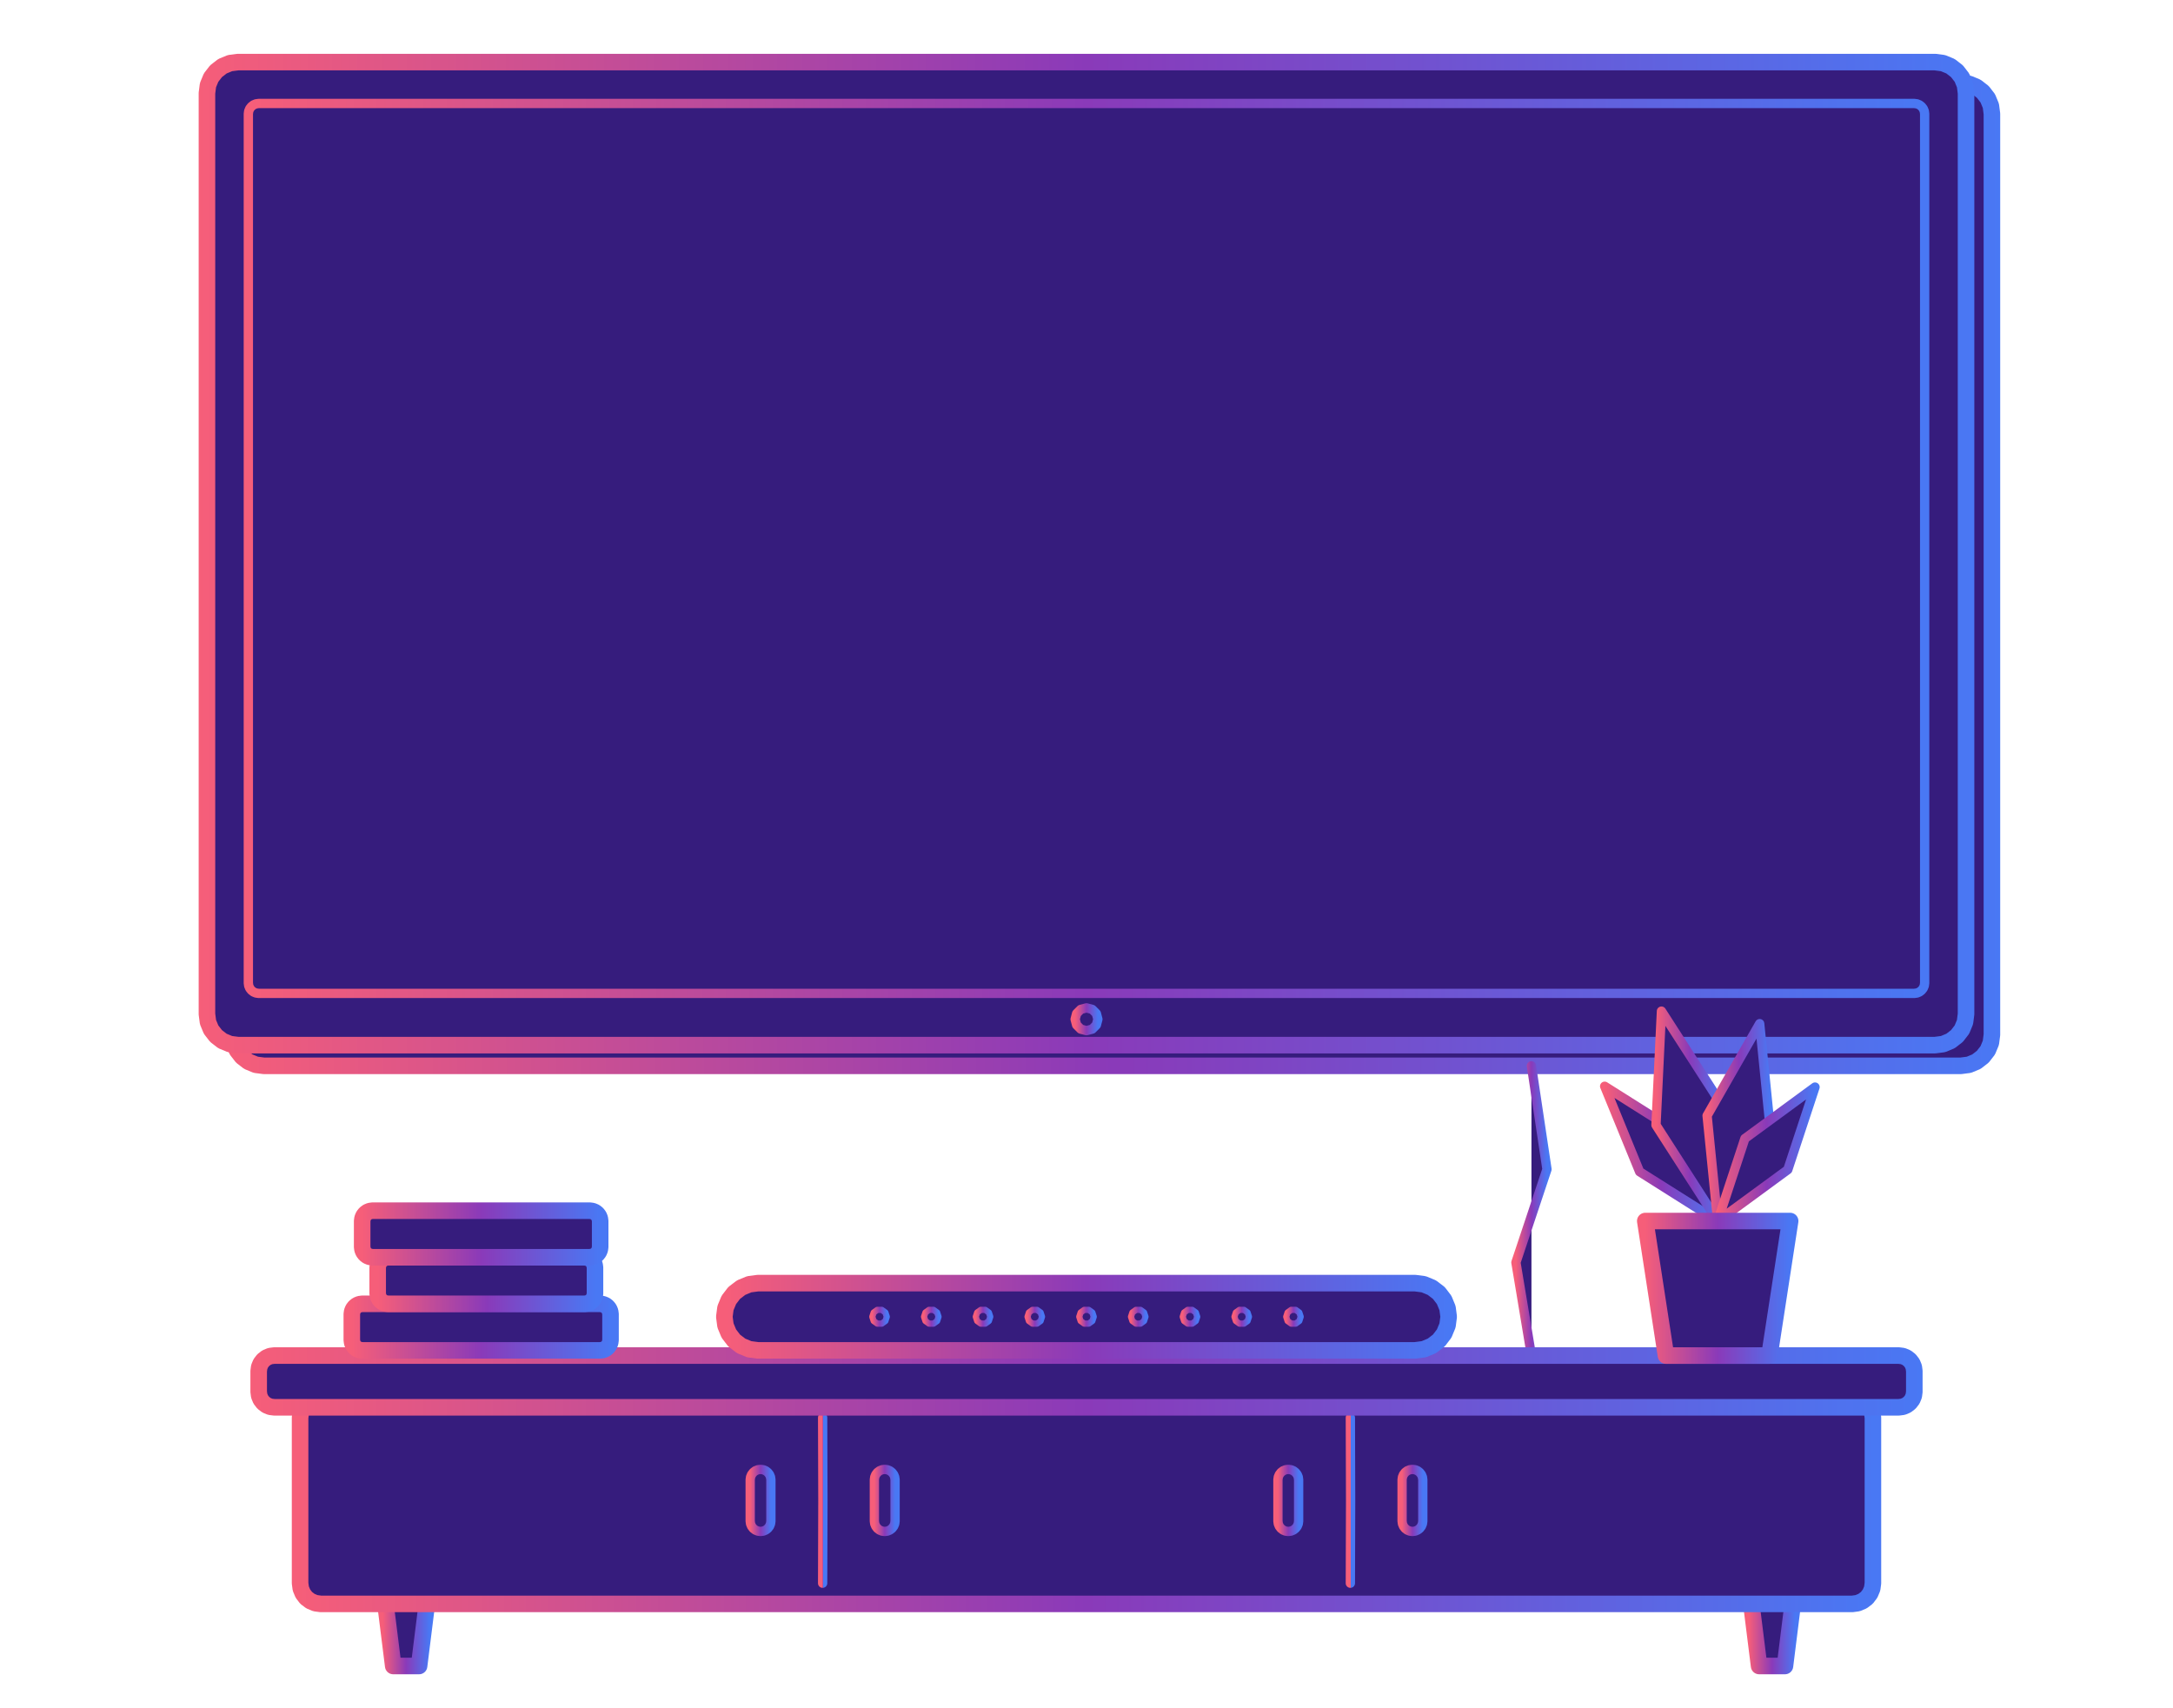
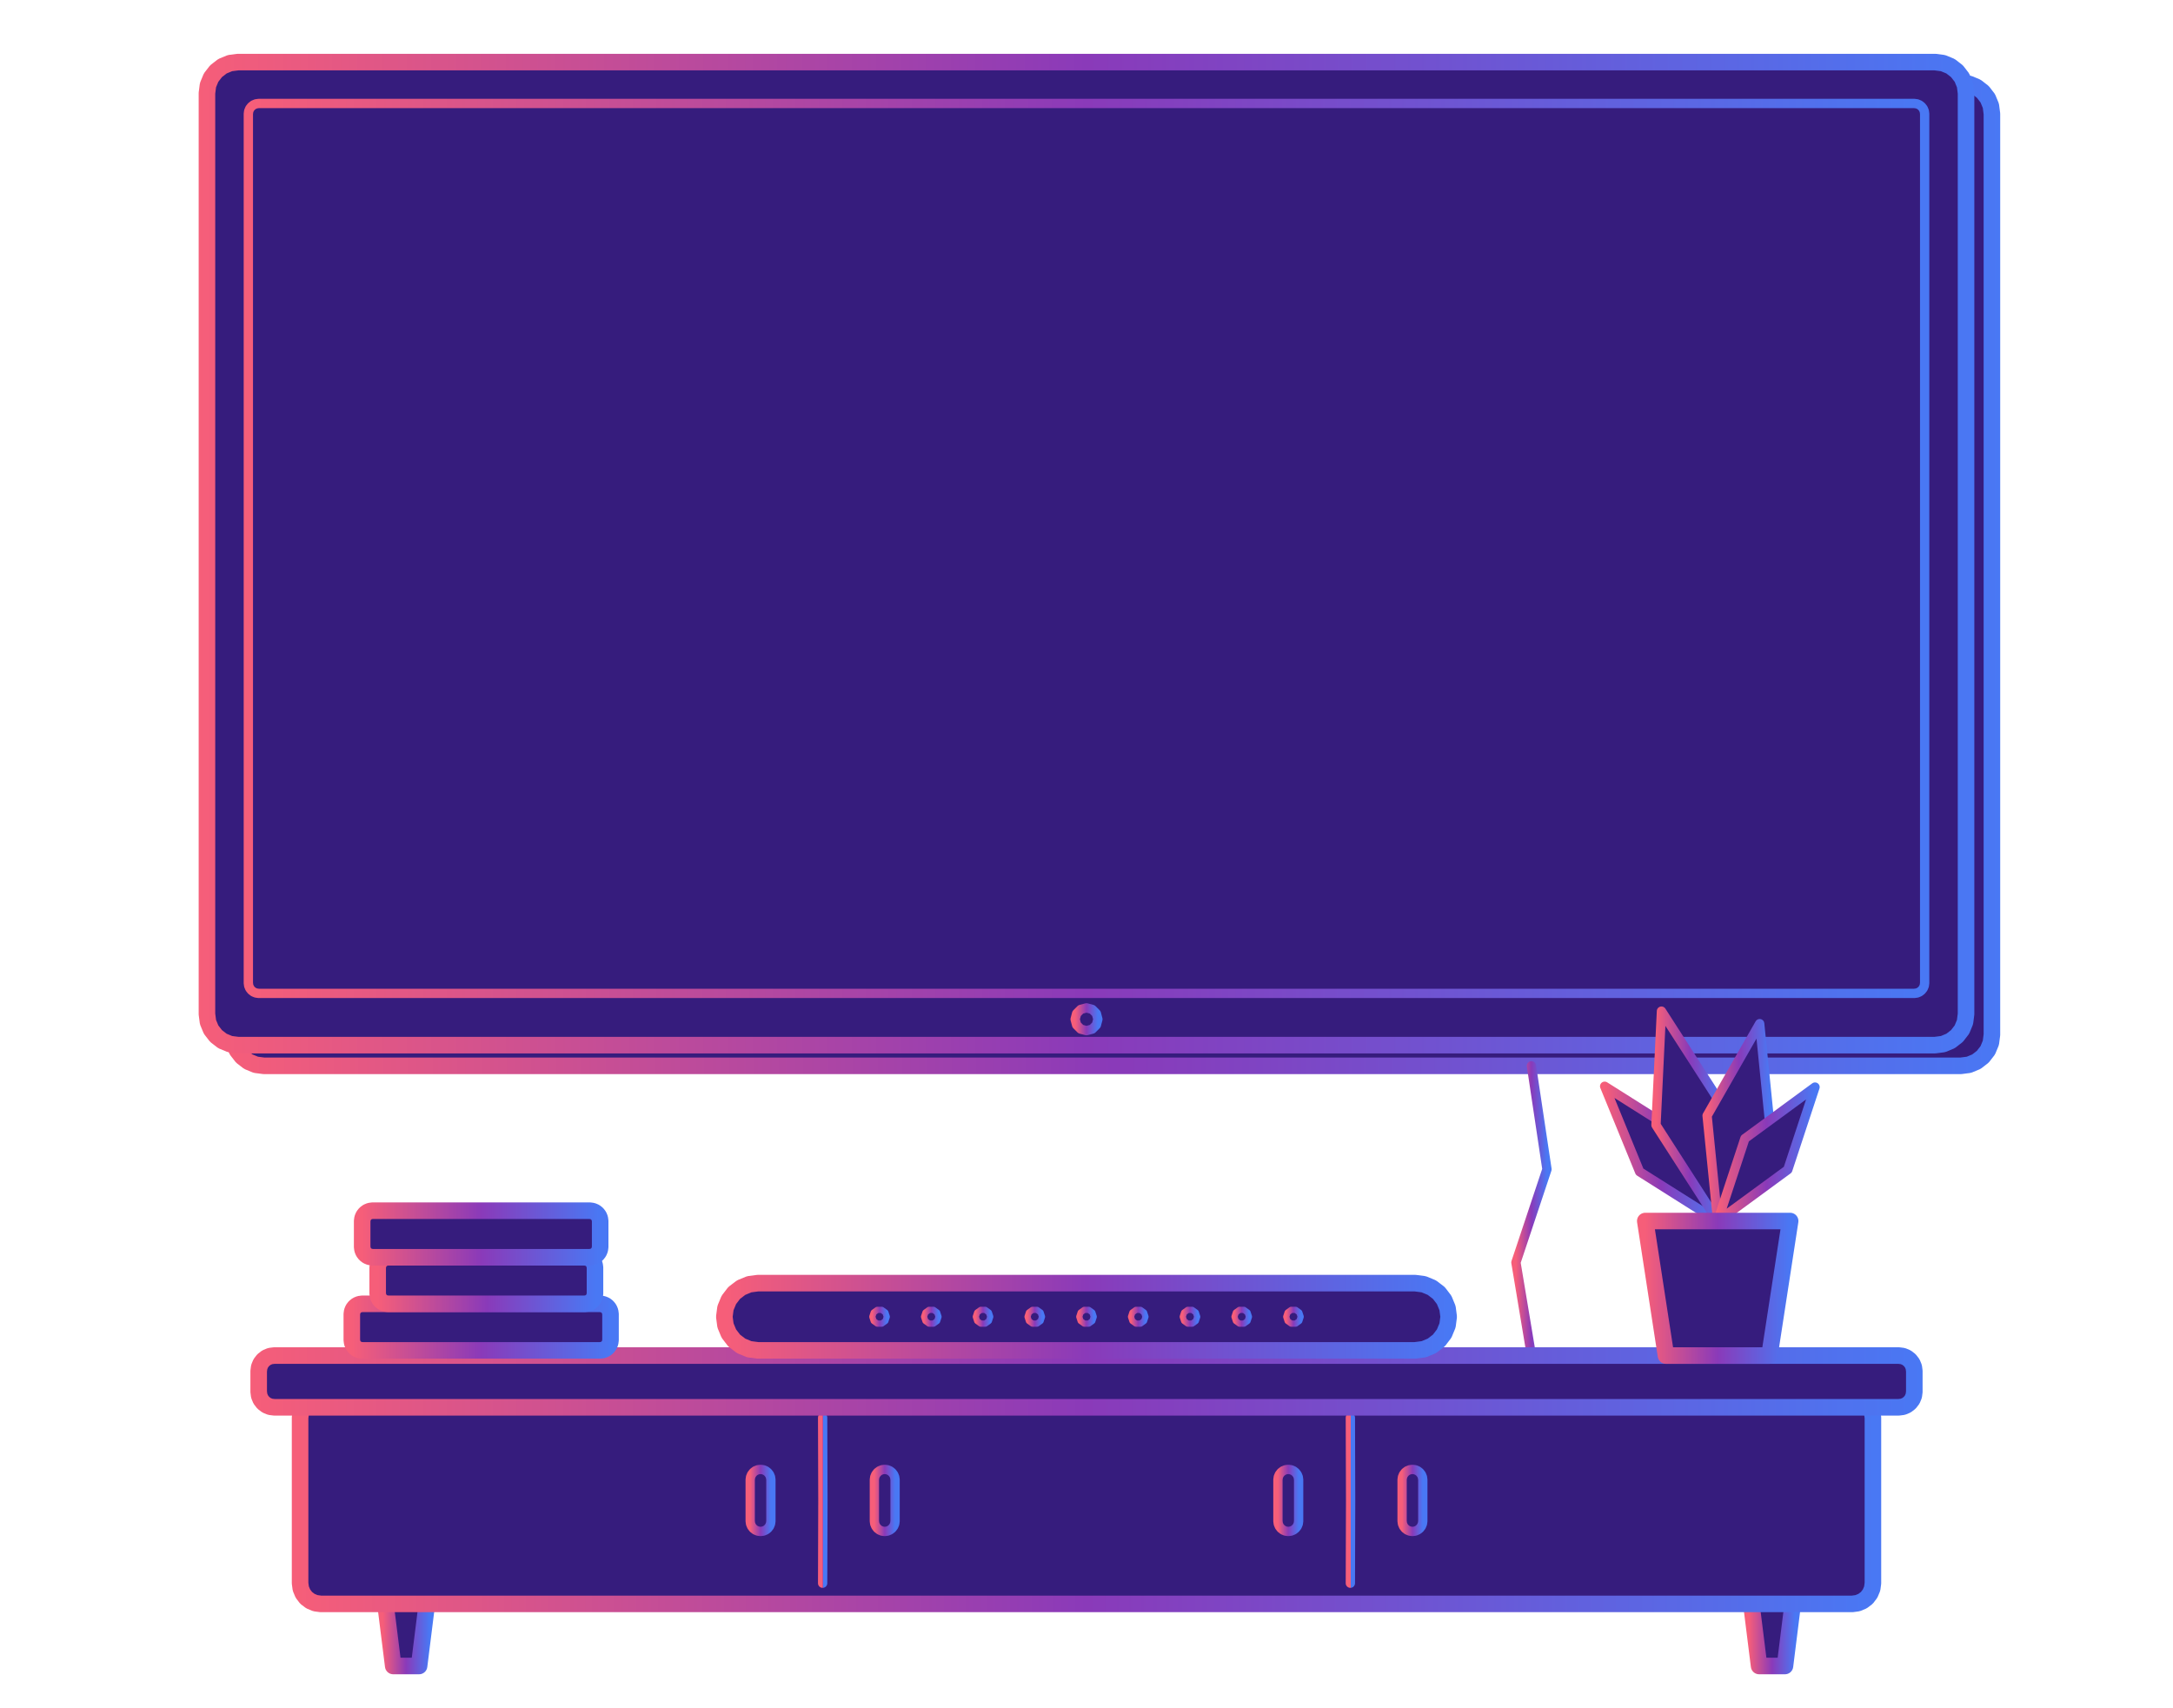
<svg xmlns="http://www.w3.org/2000/svg" viewBox="0 0 420 330">
  <defs>
    <linearGradient id="vaporwaveGrad" x1="0%" y1="0%" x2="100%" y2="0%">
      <stop offset="0%" stop-color="#f65e79" />
      <stop offset="50%" stop-color="#8a3ab9" />
      <stop offset="100%" stop-color="#4978f4" />
    </linearGradient>
  </defs>
  <path d="M 379.0,16.0 L 380.55,16.2 L 382.0,16.8 L 383.24,17.76 L 384.2,19.0 L 384.8,20.45 L 385.0,22.0 L 385.0,200.0 L 384.8,201.55 L 384.2,203.0 L 383.24,204.24 L 382.0,205.2 L 380.55,205.8 L 379.0,206.0 L 51.0,206.0 L 49.45,205.8 L 48.0,205.2 L 46.76,204.24 L 45.8,203.0 L 45.2,201.55 L 45.0,200.0 L 45.0,22.0 L 45.2,20.45 L 45.8,19.0 L 46.76,17.76 L 48.0,16.8 L 49.45,16.2 L 51.0,16.0 L 379.0,16.0" fill="#361c7d" fill-rule="nonzero" />
  <path d="M 379,16 L 380.55,16.2 L 382,16.8 L 383.24,17.76 L 384.2,19 L 384.8,20.45 L 385,22 L 385,200 L 384.8,201.55 L 384.2,203 L 383.24,204.24 L 382,205.2 L 380.55,205.8 L 379,206 L 51,206 L 49.45,205.8 L 48,205.2 L 46.76,204.24 L 45.8,203 L 45.2,201.55 L 45,200 L 45,22 L 45.2,20.45 L 45.8,19 L 46.76,17.76 L 48,16.8 L 49.45,16.2 L 51,16 Z" fill="none" stroke="url(#vaporwaveGrad)" stroke-width="3.2" stroke-linejoin="round" stroke-linecap="round" />
  <path d="M 374.0,12.0 L 375.55,12.2 L 377.0,12.8 L 378.24,13.76 L 379.2,15.0 L 379.8,16.45 L 380.0,18.0 L 380.0,196.0 L 379.8,197.55 L 379.2,199.0 L 378.24,200.24 L 377.0,201.2 L 375.55,201.8 L 374.0,202.0 L 46.0,202.0 L 44.45,201.8 L 43.0,201.2 L 41.76,200.24 L 40.8,199.0 L 40.2,197.55 L 40.0,196.0 L 40.0,18.0 L 40.2,16.45 L 40.8,15.0 L 41.76,13.76 L 43.0,12.8 L 44.45,12.2 L 46.0,12.0 L 374.0,12.0" fill="#361c7d" fill-rule="nonzero" />
  <path d="M 374,12 L 375.55,12.2 L 377,12.8 L 378.24,13.76 L 379.2,15 L 379.8,16.45 L 380,18 L 380,196 L 379.8,197.55 L 379.2,199 L 378.24,200.24 L 377,201.2 L 375.55,201.8 L 374,202 L 46,202 L 44.45,201.8 L 43,201.2 L 41.76,200.24 L 40.8,199 L 40.2,197.55 L 40,196 L 40,18 L 40.2,16.45 L 40.8,15 L 41.76,13.76 L 43,12.8 L 44.45,12.2 L 46,12 Z" fill="none" stroke="url(#vaporwaveGrad)" stroke-width="3.2" stroke-linejoin="round" stroke-linecap="round" />
  <path d="M 370.0,20.0 L 370.52,20.07 L 371.0,20.27 L 371.41,20.59 L 371.73,21.0 L 371.93,21.48 L 372.0,22.0 L 372.0,190.0 L 371.93,190.52 L 371.73,191.0 L 371.41,191.41 L 371.0,191.73 L 370.52,191.93 L 370.0,192.0 L 50.0,192.0 L 49.48,191.93 L 49.0,191.73 L 48.59,191.41 L 48.27,191.0 L 48.07,190.52 L 48.0,190.0 L 48.0,22.0 L 48.07,21.48 L 48.27,21.0 L 48.59,20.59 L 49.0,20.27 L 49.48,20.07 L 50.0,20.0 L 370.0,20.0" fill="#361c7d" fill-rule="nonzero" />
  <path d="M 370,20 L 370.52,20.07 L 371,20.27 L 371.41,20.59 L 371.73,21 L 371.93,21.48 L 372,22 L 372,190 L 371.93,190.52 L 371.73,191 L 371.41,191.41 L 371,191.73 L 370.52,191.93 L 370,192 L 50,192 L 49.48,191.93 L 49,191.73 L 48.59,191.41 L 48.27,191 L 48.07,190.52 L 48,190 L 48,22 L 48.07,21.48 L 48.27,21 L 48.59,20.59 L 49,20.27 L 49.48,20.07 L 50,20 Z" fill="none" stroke="url(#vaporwaveGrad)" stroke-width="1.8" stroke-linejoin="round" stroke-linecap="round" />
  <path d="M 212.2,197.0 L 211.91,198.1 L 211.1,198.91 L 210.0,199.2 L 208.9,198.91 L 208.09,198.1 L 207.8,197.0 L 208.09,195.9 L 208.9,195.09 L 210.0,194.8 L 211.1,195.09 L 211.91,195.9 L 212.2,197.0" fill="#361c7d" fill-rule="nonzero" />
  <path d="M 212.2,197 L 211.91,198.1 L 211.1,198.91 L 210,199.2 L 208.9,198.91 L 208.09,198.1 L 207.8,197 L 208.09,195.9 L 208.9,195.09 L 210,194.8 L 211.1,195.09 L 211.91,195.9 L 212.2,197 Z" fill="none" stroke="url(#vaporwaveGrad)" stroke-width="1.8" stroke-linejoin="round" stroke-linecap="round" />
-   <path d="M 296.0,206.0 L 299.0,226.0 L 293.0,244.0 L 296.0,262.0" fill="#361c7d" fill-rule="nonzero" />
  <path d="M 296,206 L 299,226 L 293,244 L 296,262" fill="none" stroke="url(#vaporwaveGrad)" stroke-width="1.8" stroke-linejoin="round" stroke-linecap="round" />
  <path d="M 74.0,306.0 L 83.0,306.0 L 81.0,322.0 L 76.0,322.0 L 74.0,306.0" fill="#361c7d" fill-rule="nonzero" />
  <path d="M 74,306 L 83,306 L 81,322 L 76,322 Z" fill="none" stroke="url(#vaporwaveGrad)" stroke-width="3.2" stroke-linejoin="round" stroke-linecap="round" />
  <path d="M 338.0,306.0 L 347.0,306.0 L 345.0,322.0 L 340.0,322.0 L 338.0,306.0" fill="#361c7d" fill-rule="nonzero" />
  <path d="M 338,306 L 347,306 L 345,322 L 340,322 Z" fill="none" stroke="url(#vaporwaveGrad)" stroke-width="3.2" stroke-linejoin="round" stroke-linecap="round" />
  <path d="M 358.0,270.0 L 359.04,270.14 L 360.0,270.54 L 360.83,271.17 L 361.46,272.0 L 361.86,272.96 L 362.0,274.0 L 362.0,306.0 L 361.86,307.04 L 361.46,308.0 L 360.83,308.83 L 360.0,309.46 L 359.04,309.86 L 358.0,310.0 L 62.0,310.0 L 60.96,309.86 L 60.0,309.46 L 59.17,308.83 L 58.54,308.0 L 58.14,307.04 L 58.0,306.0 L 58.0,274.0 L 58.14,272.96 L 58.54,272.0 L 59.17,271.17 L 60.0,270.54 L 60.96,270.14 L 62.0,270.0 L 358.0,270.0" fill="#361c7d" fill-rule="nonzero" />
  <path d="M 358,270 L 359.04,270.14 L 360,270.54 L 360.83,271.17 L 361.46,272 L 361.86,272.96 L 362,274 L 362,306 L 361.86,307.04 L 361.46,308 L 360.83,308.83 L 360,309.46 L 359.04,309.86 L 358,310 L 62,310 L 60.96,309.86 L 60,309.46 L 59.17,308.83 L 58.54,308 L 58.14,307.04 L 58,306 L 58,274 L 58.14,272.96 L 58.54,272 L 59.17,271.17 L 60,270.54 L 60.96,270.14 L 62,270 Z" fill="none" stroke="url(#vaporwaveGrad)" stroke-width="3.2" stroke-linejoin="round" stroke-linecap="round" />
-   <path d="M 159.0,274.0 L 159.05,290.05 L 159.0,306.0" fill="#361c7d" fill-rule="nonzero" />
  <path d="M 159,274 L 159.05,290.05 L 159,306" fill="none" stroke="url(#vaporwaveGrad)" stroke-width="1.8" stroke-linejoin="round" stroke-linecap="round" />
-   <path d="M 261.0,274.0 L 261.05,290.05 L 261.0,306.0" fill="#361c7d" fill-rule="nonzero" />
  <path d="M 261,274 L 261.05,290.05 L 261,306" fill="none" stroke="url(#vaporwaveGrad)" stroke-width="1.8" stroke-linejoin="round" stroke-linecap="round" />
  <path d="M 147.0,284.0 L 147.52,284.07 L 148.0,284.27 L 148.41,284.59 L 148.73,285.0 L 148.93,285.48 L 149.0,286.0 L 149.0,294.0 L 148.93,294.52 L 148.73,295.0 L 148.41,295.41 L 148.0,295.73 L 147.52,295.93 L 147.0,296.0 L 147.0,296.0 L 146.48,295.93 L 146.0,295.73 L 145.59,295.41 L 145.27,295.0 L 145.07,294.52 L 145.0,294.0 L 145.0,286.0 L 145.07,285.48 L 145.27,285.0 L 145.59,284.59 L 146.0,284.27 L 146.48,284.07 L 147.0,284.0" fill="#361c7d" fill-rule="nonzero" />
  <path d="M 147,284 L 147.52,284.07 L 148,284.27 L 148.41,284.59 L 148.73,285 L 148.93,285.48 L 149,286 L 149,294 L 148.93,294.52 L 148.73,295 L 148.41,295.41 L 148,295.73 L 147.52,295.93 L 147,296 L 147,296 L 146.48,295.93 L 146,295.73 L 145.59,295.41 L 145.27,295 L 145.07,294.52 L 145,294 L 145,286 L 145.07,285.48 L 145.27,285 L 145.59,284.59 L 146,284.27 L 146.48,284.07 L 147,284 Z" fill="none" stroke="url(#vaporwaveGrad)" stroke-width="1.8" stroke-linejoin="round" stroke-linecap="round" />
  <path d="M 171.0,284.0 L 171.52,284.07 L 172.0,284.27 L 172.41,284.59 L 172.73,285.0 L 172.93,285.48 L 173.0,286.0 L 173.0,294.0 L 172.93,294.52 L 172.73,295.0 L 172.41,295.41 L 172.0,295.73 L 171.52,295.93 L 171.0,296.0 L 171.0,296.0 L 170.48,295.93 L 170.0,295.73 L 169.59,295.41 L 169.27,295.0 L 169.07,294.52 L 169.0,294.0 L 169.0,286.0 L 169.07,285.48 L 169.27,285.0 L 169.59,284.59 L 170.0,284.27 L 170.48,284.07 L 171.0,284.0" fill="#361c7d" fill-rule="nonzero" />
  <path d="M 171,284 L 171.52,284.07 L 172,284.27 L 172.41,284.59 L 172.73,285 L 172.93,285.48 L 173,286 L 173,294 L 172.93,294.52 L 172.73,295 L 172.41,295.41 L 172,295.73 L 171.52,295.93 L 171,296 L 171,296 L 170.48,295.93 L 170,295.73 L 169.59,295.41 L 169.27,295 L 169.07,294.52 L 169,294 L 169,286 L 169.07,285.48 L 169.27,285 L 169.59,284.59 L 170,284.27 L 170.48,284.07 L 171,284 Z" fill="none" stroke="url(#vaporwaveGrad)" stroke-width="1.8" stroke-linejoin="round" stroke-linecap="round" />
  <path d="M 249.0,284.0 L 249.52,284.07 L 250.0,284.27 L 250.41,284.59 L 250.73,285.0 L 250.93,285.48 L 251.0,286.0 L 251.0,294.0 L 250.93,294.52 L 250.73,295.0 L 250.41,295.41 L 250.0,295.73 L 249.52,295.93 L 249.0,296.0 L 249.0,296.0 L 248.48,295.93 L 248.0,295.73 L 247.59,295.41 L 247.27,295.0 L 247.07,294.52 L 247.0,294.0 L 247.0,286.0 L 247.07,285.48 L 247.27,285.0 L 247.59,284.59 L 248.0,284.27 L 248.48,284.07 L 249.0,284.0" fill="#361c7d" fill-rule="nonzero" />
  <path d="M 249,284 L 249.52,284.07 L 250,284.27 L 250.41,284.59 L 250.73,285 L 250.93,285.48 L 251,286 L 251,294 L 250.93,294.52 L 250.73,295 L 250.41,295.41 L 250,295.73 L 249.52,295.93 L 249,296 L 249,296 L 248.48,295.93 L 248,295.73 L 247.59,295.41 L 247.27,295 L 247.07,294.52 L 247,294 L 247,286 L 247.07,285.48 L 247.27,285 L 247.59,284.59 L 248,284.27 L 248.48,284.07 L 249,284 Z" fill="none" stroke="url(#vaporwaveGrad)" stroke-width="1.8" stroke-linejoin="round" stroke-linecap="round" />
  <path d="M 273.0,284.0 L 273.52,284.07 L 274.0,284.27 L 274.41,284.59 L 274.73,285.0 L 274.93,285.48 L 275.0,286.0 L 275.0,294.0 L 274.93,294.52 L 274.73,295.0 L 274.41,295.41 L 274.0,295.73 L 273.52,295.93 L 273.0,296.0 L 273.0,296.0 L 272.48,295.93 L 272.0,295.73 L 271.59,295.41 L 271.27,295.0 L 271.07,294.52 L 271.0,294.0 L 271.0,286.0 L 271.07,285.48 L 271.27,285.0 L 271.59,284.59 L 272.0,284.27 L 272.48,284.07 L 273.0,284.0" fill="#361c7d" fill-rule="nonzero" />
  <path d="M 273,284 L 273.52,284.07 L 274,284.27 L 274.41,284.59 L 274.73,285 L 274.93,285.48 L 275,286 L 275,294 L 274.93,294.52 L 274.73,295 L 274.41,295.41 L 274,295.73 L 273.52,295.93 L 273,296 L 273,296 L 272.48,295.93 L 272,295.73 L 271.59,295.41 L 271.27,295 L 271.07,294.52 L 271,294 L 271,286 L 271.07,285.48 L 271.27,285 L 271.59,284.59 L 272,284.27 L 272.48,284.07 L 273,284 Z" fill="none" stroke="url(#vaporwaveGrad)" stroke-width="1.8" stroke-linejoin="round" stroke-linecap="round" />
  <path d="M 367.0,262.0 L 367.78,262.1 L 368.5,262.4 L 369.12,262.88 L 369.6,263.5 L 369.9,264.22 L 370.0,265.0 L 370.0,269.0 L 369.9,269.78 L 369.6,270.5 L 369.12,271.12 L 368.5,271.6 L 367.78,271.9 L 367.0,272.0 L 53.0,272.0 L 52.22,271.9 L 51.5,271.6 L 50.88,271.12 L 50.4,270.5 L 50.1,269.78 L 50.0,269.0 L 50.0,265.0 L 50.1,264.22 L 50.4,263.5 L 50.88,262.88 L 51.5,262.4 L 52.22,262.1 L 53.0,262.0 L 367.0,262.0" fill="#361c7d" fill-rule="nonzero" />
  <path d="M 367,262 L 367.78,262.1 L 368.5,262.4 L 369.12,262.88 L 369.6,263.5 L 369.9,264.22 L 370,265 L 370,269 L 369.9,269.78 L 369.6,270.5 L 369.12,271.12 L 368.5,271.6 L 367.78,271.9 L 367,272 L 53,272 L 52.22,271.9 L 51.5,271.6 L 50.88,271.12 L 50.4,270.5 L 50.1,269.78 L 50,269 L 50,265 L 50.1,264.22 L 50.4,263.5 L 50.88,262.88 L 51.5,262.4 L 52.22,262.1 L 53,262 Z" fill="none" stroke="url(#vaporwaveGrad)" stroke-width="3.2" stroke-linejoin="round" stroke-linecap="round" />
  <path d="M 273.5,248.0 L 275.18,248.22 L 276.75,248.87 L 278.1,249.9 L 279.13,251.25 L 279.78,252.82 L 280.0,254.5 L 280.0,254.5 L 279.78,256.18 L 279.13,257.75 L 278.1,259.1 L 276.75,260.13 L 275.18,260.78 L 273.5,261.0 L 146.5,261.0 L 144.82,260.78 L 143.25,260.13 L 141.9,259.1 L 140.87,257.75 L 140.22,256.18 L 140.0,254.5 L 140.0,254.5 L 140.22,252.82 L 140.87,251.25 L 141.9,249.9 L 143.25,248.87 L 144.82,248.22 L 146.5,248.0 L 273.5,248.0" fill="#361c7d" fill-rule="nonzero" />
  <path d="M 273.5,248 L 275.18,248.22 L 276.75,248.87 L 278.1,249.9 L 279.13,251.25 L 279.78,252.82 L 280,254.5 L 280,254.5 L 279.78,256.18 L 279.13,257.75 L 278.1,259.1 L 276.75,260.13 L 275.18,260.78 L 273.5,261 L 146.5,261 L 144.82,260.78 L 143.25,260.13 L 141.9,259.1 L 140.87,257.75 L 140.22,256.18 L 140,254.5 L 140,254.5 L 140.22,252.82 L 140.87,251.25 L 141.9,249.9 L 143.25,248.87 L 144.82,248.22 L 146.5,248 Z" fill="none" stroke="url(#vaporwaveGrad)" stroke-width="3.2" stroke-linejoin="round" stroke-linecap="round" />
  <path d="M 171.4,254.5 L 171.13,255.32 L 170.43,255.83 L 169.57,255.83 L 168.87,255.32 L 168.6,254.5 L 168.87,253.68 L 169.57,253.17 L 170.43,253.17 L 171.13,253.68 L 171.4,254.5" fill="#361c7d" fill-rule="nonzero" />
  <path d="M 171.4,254.5 L 171.13,255.32 L 170.43,255.83 L 169.57,255.83 L 168.87,255.32 L 168.6,254.5 L 168.87,253.68 L 169.57,253.17 L 170.43,253.17 L 171.13,253.68 L 171.4,254.5 Z" fill="none" stroke="url(#vaporwaveGrad)" stroke-width="1.2" stroke-linejoin="round" stroke-linecap="round" />
  <path d="M 181.4,254.5 L 181.13,255.32 L 180.43,255.83 L 179.57,255.83 L 178.87,255.32 L 178.6,254.5 L 178.87,253.68 L 179.57,253.17 L 180.43,253.17 L 181.13,253.68 L 181.4,254.5" fill="#361c7d" fill-rule="nonzero" />
  <path d="M 181.4,254.5 L 181.13,255.32 L 180.43,255.83 L 179.57,255.83 L 178.87,255.32 L 178.6,254.5 L 178.87,253.68 L 179.57,253.17 L 180.43,253.17 L 181.13,253.68 L 181.4,254.5 Z" fill="none" stroke="url(#vaporwaveGrad)" stroke-width="1.2" stroke-linejoin="round" stroke-linecap="round" />
  <path d="M 191.4,254.5 L 191.13,255.32 L 190.43,255.83 L 189.57,255.83 L 188.87,255.32 L 188.6,254.5 L 188.87,253.68 L 189.57,253.17 L 190.43,253.17 L 191.13,253.68 L 191.4,254.5" fill="#361c7d" fill-rule="nonzero" />
  <path d="M 191.4,254.5 L 191.13,255.32 L 190.43,255.83 L 189.57,255.83 L 188.87,255.32 L 188.6,254.5 L 188.87,253.68 L 189.57,253.17 L 190.43,253.17 L 191.13,253.68 L 191.4,254.5 Z" fill="none" stroke="url(#vaporwaveGrad)" stroke-width="1.2" stroke-linejoin="round" stroke-linecap="round" />
  <path d="M 201.4,254.5 L 201.13,255.32 L 200.43,255.83 L 199.57,255.83 L 198.87,255.32 L 198.6,254.5 L 198.87,253.68 L 199.57,253.17 L 200.43,253.17 L 201.13,253.68 L 201.4,254.5" fill="#361c7d" fill-rule="nonzero" />
  <path d="M 201.4,254.5 L 201.13,255.32 L 200.43,255.83 L 199.57,255.83 L 198.87,255.32 L 198.6,254.5 L 198.87,253.68 L 199.57,253.17 L 200.43,253.17 L 201.13,253.68 L 201.4,254.5 Z" fill="none" stroke="url(#vaporwaveGrad)" stroke-width="1.2" stroke-linejoin="round" stroke-linecap="round" />
  <path d="M 211.4,254.5 L 211.13,255.32 L 210.43,255.83 L 209.57,255.83 L 208.87,255.32 L 208.6,254.5 L 208.87,253.68 L 209.57,253.17 L 210.43,253.17 L 211.13,253.68 L 211.4,254.5" fill="#361c7d" fill-rule="nonzero" />
  <path d="M 211.4,254.5 L 211.13,255.32 L 210.43,255.83 L 209.57,255.83 L 208.87,255.32 L 208.6,254.5 L 208.87,253.68 L 209.57,253.17 L 210.43,253.17 L 211.13,253.68 L 211.4,254.5 Z" fill="none" stroke="url(#vaporwaveGrad)" stroke-width="1.2" stroke-linejoin="round" stroke-linecap="round" />
  <path d="M 221.4,254.5 L 221.13,255.32 L 220.43,255.83 L 219.57,255.83 L 218.87,255.32 L 218.6,254.5 L 218.87,253.68 L 219.57,253.17 L 220.43,253.17 L 221.13,253.68 L 221.4,254.5" fill="#361c7d" fill-rule="nonzero" />
  <path d="M 221.4,254.5 L 221.13,255.32 L 220.43,255.83 L 219.57,255.83 L 218.87,255.32 L 218.6,254.5 L 218.87,253.68 L 219.57,253.17 L 220.43,253.17 L 221.13,253.68 L 221.4,254.5 Z" fill="none" stroke="url(#vaporwaveGrad)" stroke-width="1.2" stroke-linejoin="round" stroke-linecap="round" />
  <path d="M 231.4,254.5 L 231.13,255.32 L 230.43,255.83 L 229.57,255.83 L 228.87,255.32 L 228.6,254.5 L 228.87,253.68 L 229.57,253.17 L 230.43,253.17 L 231.13,253.68 L 231.4,254.5" fill="#361c7d" fill-rule="nonzero" />
  <path d="M 231.4,254.5 L 231.13,255.32 L 230.43,255.83 L 229.57,255.83 L 228.87,255.32 L 228.6,254.5 L 228.87,253.68 L 229.57,253.17 L 230.43,253.17 L 231.13,253.68 L 231.4,254.5 Z" fill="none" stroke="url(#vaporwaveGrad)" stroke-width="1.2" stroke-linejoin="round" stroke-linecap="round" />
  <path d="M 241.4,254.5 L 241.13,255.32 L 240.43,255.83 L 239.57,255.83 L 238.87,255.32 L 238.6,254.5 L 238.87,253.68 L 239.57,253.17 L 240.43,253.17 L 241.13,253.68 L 241.4,254.5" fill="#361c7d" fill-rule="nonzero" />
  <path d="M 241.4,254.5 L 241.13,255.32 L 240.43,255.83 L 239.57,255.83 L 238.87,255.32 L 238.6,254.5 L 238.87,253.68 L 239.57,253.17 L 240.43,253.17 L 241.13,253.68 L 241.4,254.5 Z" fill="none" stroke="url(#vaporwaveGrad)" stroke-width="1.2" stroke-linejoin="round" stroke-linecap="round" />
  <path d="M 251.4,254.5 L 251.13,255.32 L 250.43,255.83 L 249.57,255.83 L 248.87,255.32 L 248.6,254.5 L 248.87,253.68 L 249.57,253.17 L 250.43,253.17 L 251.13,253.68 L 251.4,254.5" fill="#361c7d" fill-rule="nonzero" />
  <path d="M 251.4,254.5 L 251.13,255.32 L 250.43,255.83 L 249.57,255.83 L 248.87,255.32 L 248.6,254.5 L 248.87,253.68 L 249.57,253.17 L 250.43,253.17 L 251.13,253.68 L 251.4,254.5 Z" fill="none" stroke="url(#vaporwaveGrad)" stroke-width="1.2" stroke-linejoin="round" stroke-linecap="round" />
  <path d="M 116.0,252.0 L 116.52,252.07 L 117.0,252.27 L 117.41,252.59 L 117.73,253.0 L 117.93,253.48 L 118.0,254.0 L 118.0,259.0 L 117.93,259.52 L 117.73,260.0 L 117.41,260.41 L 117.0,260.73 L 116.52,260.93 L 116.0,261.0 L 70.0,261.0 L 69.48,260.93 L 69.0,260.73 L 68.59,260.41 L 68.27,260.0 L 68.07,259.52 L 68.0,259.0 L 68.0,254.0 L 68.07,253.48 L 68.27,253.0 L 68.59,252.59 L 69.0,252.27 L 69.48,252.07 L 70.0,252.0 L 116.0,252.0" fill="#361c7d" fill-rule="nonzero" />
  <path d="M 116,252 L 116.52,252.07 L 117,252.27 L 117.41,252.59 L 117.73,253 L 117.93,253.48 L 118,254 L 118,259 L 117.93,259.52 L 117.73,260 L 117.41,260.41 L 117,260.73 L 116.52,260.93 L 116,261 L 70,261 L 69.48,260.93 L 69,260.73 L 68.59,260.41 L 68.27,260 L 68.07,259.52 L 68,259 L 68,254 L 68.07,253.48 L 68.27,253 L 68.59,252.59 L 69,252.27 L 69.48,252.07 L 70,252 Z" fill="none" stroke="url(#vaporwaveGrad)" stroke-width="3.2" stroke-linejoin="round" stroke-linecap="round" />
  <path d="M 113.0,243.0 L 113.52,243.07 L 114.0,243.27 L 114.41,243.59 L 114.73,244.0 L 114.93,244.48 L 115.0,245.0 L 115.0,250.0 L 114.93,250.52 L 114.73,251.0 L 114.41,251.41 L 114.0,251.73 L 113.52,251.93 L 113.0,252.0 L 75.0,252.0 L 74.48,251.93 L 74.0,251.73 L 73.59,251.41 L 73.27,251.0 L 73.07,250.52 L 73.0,250.0 L 73.0,245.0 L 73.07,244.48 L 73.27,244.0 L 73.59,243.59 L 74.0,243.27 L 74.48,243.07 L 75.0,243.0 L 113.0,243.0" fill="#361c7d" fill-rule="nonzero" />
  <path d="M 113,243 L 113.52,243.07 L 114,243.27 L 114.41,243.59 L 114.73,244 L 114.93,244.48 L 115,245 L 115,250 L 114.93,250.52 L 114.73,251 L 114.41,251.41 L 114,251.73 L 113.52,251.93 L 113,252 L 75,252 L 74.48,251.93 L 74,251.73 L 73.59,251.41 L 73.27,251 L 73.07,250.52 L 73,250 L 73,245 L 73.07,244.48 L 73.27,244 L 73.59,243.59 L 74,243.27 L 74.48,243.07 L 75,243 Z" fill="none" stroke="url(#vaporwaveGrad)" stroke-width="3.2" stroke-linejoin="round" stroke-linecap="round" />
  <path d="M 114.0,234.0 L 114.52,234.07 L 115.0,234.27 L 115.41,234.59 L 115.73,235.0 L 115.93,235.48 L 116.0,236.0 L 116.0,241.0 L 115.93,241.52 L 115.73,242.0 L 115.41,242.41 L 115.0,242.73 L 114.52,242.93 L 114.0,243.0 L 72.0,243.0 L 71.48,242.93 L 71.0,242.73 L 70.59,242.41 L 70.27,242.0 L 70.07,241.52 L 70.0,241.0 L 70.0,236.0 L 70.07,235.48 L 70.27,235.0 L 70.59,234.59 L 71.0,234.27 L 71.48,234.07 L 72.0,234.0 L 114.0,234.0" fill="#361c7d" fill-rule="nonzero" />
  <path d="M 114,234 L 114.52,234.07 L 115,234.27 L 115.41,234.59 L 115.73,235 L 115.93,235.48 L 116,236 L 116,241 L 115.93,241.52 L 115.73,242 L 115.41,242.41 L 115,242.73 L 114.52,242.93 L 114,243 L 72,243 L 71.48,242.93 L 71,242.73 L 70.59,242.41 L 70.27,242 L 70.07,241.52 L 70,241 L 70,236 L 70.07,235.48 L 70.27,235 L 70.59,234.59 L 71,234.27 L 71.48,234.07 L 72,234 Z" fill="none" stroke="url(#vaporwaveGrad)" stroke-width="3.2" stroke-linejoin="round" stroke-linecap="round" />
  <path d="M 332.0,236.0 L 316.91,226.47 L 310.15,209.95 L 325.24,219.48 L 332.0,236.0" fill="#361c7d" fill-rule="nonzero" />
  <path d="M 332,236 L 316.91,226.47 L 310.15,209.95 L 325.24,219.48 Z" fill="none" stroke="url(#vaporwaveGrad)" stroke-width="1.8" stroke-linejoin="round" stroke-linecap="round" />
  <path d="M 332.0,236.0 L 320.07,217.45 L 321.13,195.43 L 333.06,213.98 L 332.0,236.0" fill="#361c7d" fill-rule="nonzero" />
  <path d="M 332,236 L 320.07,217.45 L 321.13,195.43 L 333.06,213.98 Z" fill="none" stroke="url(#vaporwaveGrad)" stroke-width="1.8" stroke-linejoin="round" stroke-linecap="round" />
  <path d="M 332.0,236.0 L 329.95,215.63 L 340.11,197.85 L 342.16,218.22 L 332.0,236.0" fill="#361c7d" fill-rule="nonzero" />
  <path d="M 332,236 L 329.95,215.63 L 340.11,197.85 L 342.16,218.22 Z" fill="none" stroke="url(#vaporwaveGrad)" stroke-width="1.8" stroke-linejoin="round" stroke-linecap="round" />
  <path d="M 332.0,236.0 L 337.26,220.05 L 350.81,210.11 L 345.55,226.07 L 332.0,236.0" fill="#361c7d" fill-rule="nonzero" />
  <path d="M 332,236 L 337.26,220.05 L 350.81,210.11 L 345.55,226.07 Z" fill="none" stroke="url(#vaporwaveGrad)" stroke-width="1.8" stroke-linejoin="round" stroke-linecap="round" />
  <path d="M 318.0,236.0 L 346.0,236.0 L 342.0,262.0 L 322.0,262.0 L 318.0,236.0" fill="#361c7d" fill-rule="nonzero" />
  <path d="M 318,236 L 346,236 L 342,262 L 322,262 Z" fill="none" stroke="url(#vaporwaveGrad)" stroke-width="3.2" stroke-linejoin="round" stroke-linecap="round" />
</svg>
